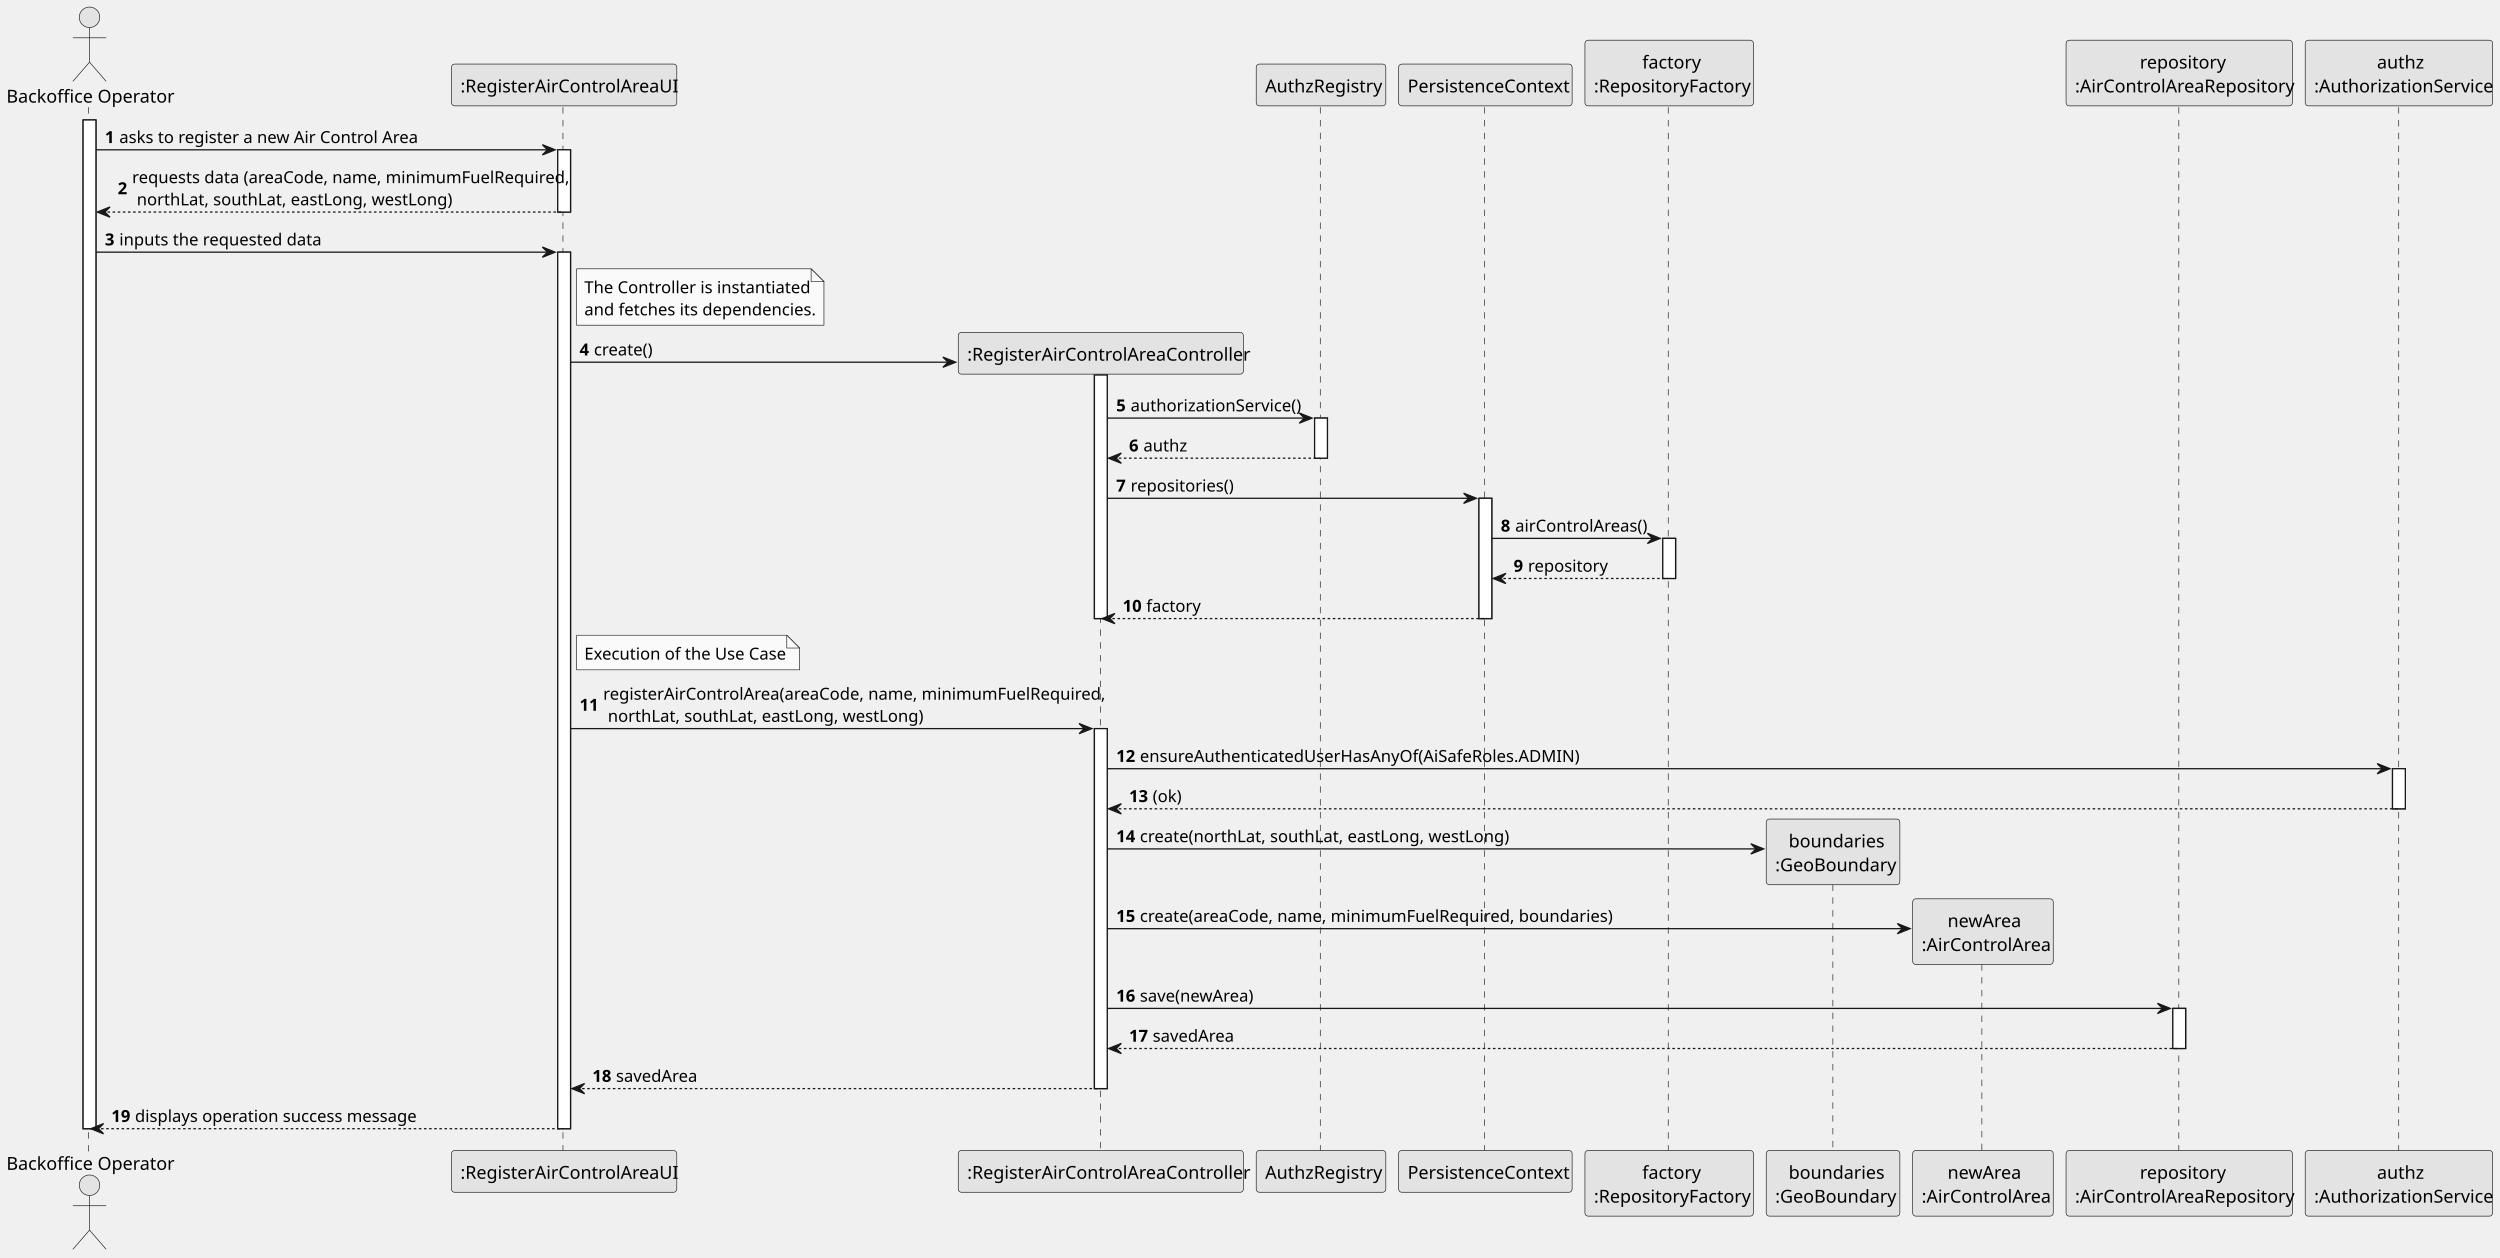
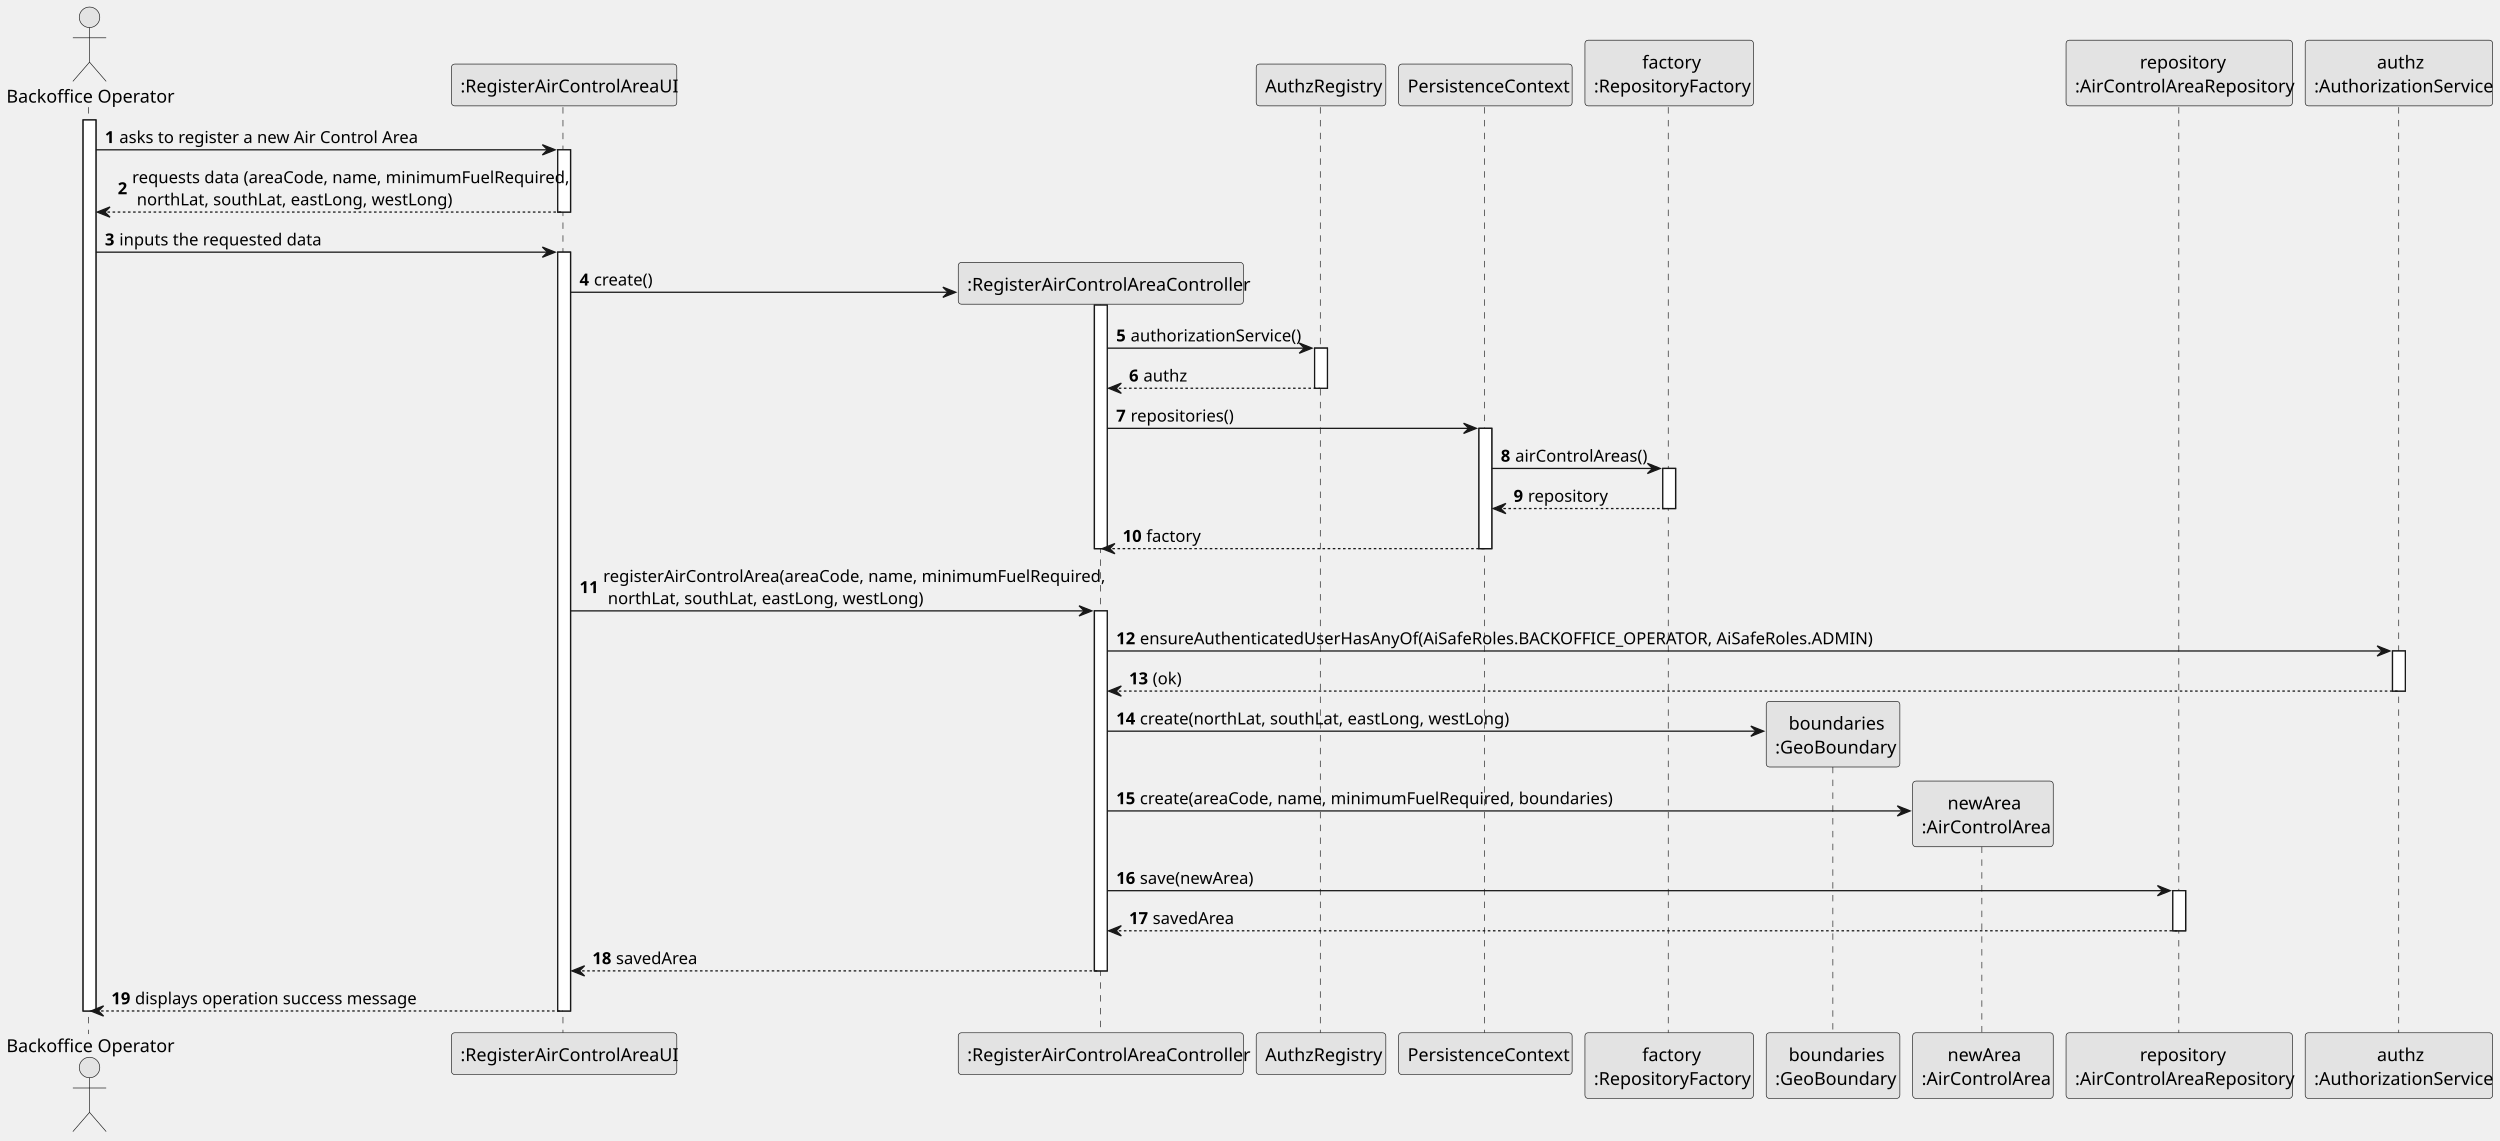
- <svg xmlns="http://www.w3.org/2000/svg" contentStyleType="text/css" data-diagram-type="SEQUENCE" height="981px" preserveAspectRatio="none" style="width:1951px;height:981px;background:#FFFFFF;" version="1.1" viewBox="0 0 1951 981" width="1951px" zoomAndPan="magnify">
+ <svg xmlns="http://www.w3.org/2000/svg" contentStyleType="text/css" data-diagram-type="SEQUENCE" height="890px" preserveAspectRatio="none" style="width:1951px;height:890px;background:#FFFFFF;" version="1.1" viewBox="0 0 1951 890" width="1951px" zoomAndPan="magnify">
  <defs />
  <g>
    <g>
-       <rect fill="#FFFFFF" height="787.217" style="stroke:#181818;stroke-width:1;" width="10" x="64.862" y="93.621" />
+       <rect fill="#FFFFFF" height="695.344" style="stroke:#181818;stroke-width:1;" width="10" x="64.862" y="93.621" />
    </g>
    <g>
      <rect fill="#FFFFFF" height="48.582" style="stroke:#181818;stroke-width:1;" width="10" x="435.25" y="116.912" />
    </g>
    <g>
-       <rect fill="#FFFFFF" height="684.053" style="stroke:#181818;stroke-width:1;" width="10" x="435.25" y="196.785" />
-     </g>
-     <g>
-       <rect fill="#FFFFFF" height="190.076" style="stroke:#181818;stroke-width:1;" width="10" x="854.086" y="292.658" />
-     </g>
-     <g>
-       <rect fill="#FFFFFF" height="280.94" style="stroke:#181818;stroke-width:1;" width="10" x="854.086" y="568.607" />
-     </g>
-     <g>
-       <rect fill="#FFFFFF" height="31.291" style="stroke:#181818;stroke-width:1;" width="10" x="1025.92" y="326.279" />
-     </g>
-     <g>
-       <rect fill="#FFFFFF" height="93.873" style="stroke:#181818;stroke-width:1;" width="10" x="1154.189" y="388.861" />
-     </g>
-     <g>
-       <rect fill="#FFFFFF" height="31.291" style="stroke:#181818;stroke-width:1;" width="10" x="1297.627" y="420.152" />
-     </g>
-     <g>
-       <rect fill="#FFFFFF" height="31.291" style="stroke:#181818;stroke-width:1;" width="10" x="1695.663" y="786.965" />
-     </g>
-     <g>
-       <rect fill="#FFFFFF" height="31.291" style="stroke:#181818;stroke-width:1;" width="10" x="1867.118" y="599.898" />
+       <rect fill="#FFFFFF" height="592.18" style="stroke:#181818;stroke-width:1;" width="10" x="435.25" y="196.785" />
+     </g>
+     <g>
+       <rect fill="#FFFFFF" height="190.076" style="stroke:#181818;stroke-width:1;" width="10" x="854.086" y="238.076" />
+     </g>
+     <g>
+       <rect fill="#FFFFFF" height="280.94" style="stroke:#181818;stroke-width:1;" width="10" x="854.086" y="476.734" />
+     </g>
+     <g>
+       <rect fill="#FFFFFF" height="31.291" style="stroke:#181818;stroke-width:1;" width="10" x="1025.92" y="271.697" />
+     </g>
+     <g>
+       <rect fill="#FFFFFF" height="93.873" style="stroke:#181818;stroke-width:1;" width="10" x="1154.189" y="334.279" />
+     </g>
+     <g>
+       <rect fill="#FFFFFF" height="31.291" style="stroke:#181818;stroke-width:1;" width="10" x="1297.627" y="365.57" />
+     </g>
+     <g>
+       <rect fill="#FFFFFF" height="31.291" style="stroke:#181818;stroke-width:1;" width="10" x="1695.663" y="695.092" />
+     </g>
+     <g>
+       <rect fill="#FFFFFF" height="31.291" style="stroke:#181818;stroke-width:1;" width="10" x="1867.118" y="508.025" />
    </g>
    <g class="participant-lifeline" data-entity-uid="part1" data-qualified-name="ADM" id="part1-lifeline">
      <g>
-         <rect fill="#000000" fill-opacity="0" height="815.217" width="8" x="65.862" y="83.621" />
-         <line style="stroke:#181818;stroke-width:0.5;stroke-dasharray:5,5;" x1="69" x2="69" y1="83.621" y2="898.838" />
+         <rect fill="#000000" fill-opacity="0" height="723.344" width="8" x="65.862" y="83.621" />
+         <line style="stroke:#181818;stroke-width:0.5;stroke-dasharray:5,5;" x1="69" x2="69" y1="83.621" y2="806.965" />
      </g>
    </g>
    <g class="participant-lifeline" data-entity-uid="part2" data-qualified-name="UI" id="part2-lifeline">
      <g>
-         <rect fill="#000000" fill-opacity="0" height="815.217" width="8" x="436.25" y="83.621" />
-         <line style="stroke:#181818;stroke-width:0.5;stroke-dasharray:5,5;" x1="439.334" x2="439.334" y1="83.621" y2="898.838" />
+         <rect fill="#000000" fill-opacity="0" height="723.344" width="8" x="436.25" y="83.621" />
+         <line style="stroke:#181818;stroke-width:0.5;stroke-dasharray:5,5;" x1="439.334" x2="439.334" y1="83.621" y2="806.965" />
      </g>
    </g>
    <g class="participant-lifeline" data-entity-uid="part3" data-qualified-name="CTRL" id="part3-lifeline">
      <g>
-         <rect fill="#000000" fill-opacity="0" height="607.66" width="8" x="855.086" y="291.178" />
-         <line style="stroke:#181818;stroke-width:0.5;stroke-dasharray:5,5;" x1="858.825" x2="858.825" y1="291.178" y2="898.838" />
+         <rect fill="#000000" fill-opacity="0" height="570.369" width="8" x="855.086" y="236.596" />
+         <line style="stroke:#181818;stroke-width:0.5;stroke-dasharray:5,5;" x1="858.825" x2="858.825" y1="236.596" y2="806.965" />
      </g>
    </g>
    <g class="participant-lifeline" data-entity-uid="part4" data-qualified-name="AUTHZR" id="part4-lifeline">
      <g>
-         <rect fill="#000000" fill-opacity="0" height="815.217" width="8" x="1026.92" y="83.621" />
-         <line style="stroke:#181818;stroke-width:0.5;stroke-dasharray:5,5;" x1="1030.348" x2="1030.348" y1="83.621" y2="898.838" />
+         <rect fill="#000000" fill-opacity="0" height="723.344" width="8" x="1026.92" y="83.621" />
+         <line style="stroke:#181818;stroke-width:0.5;stroke-dasharray:5,5;" x1="1030.348" x2="1030.348" y1="83.621" y2="806.965" />
      </g>
    </g>
    <g class="participant-lifeline" data-entity-uid="part5" data-qualified-name="PC" id="part5-lifeline">
      <g>
-         <rect fill="#000000" fill-opacity="0" height="815.217" width="8" x="1155.189" y="83.621" />
-         <line style="stroke:#181818;stroke-width:0.5;stroke-dasharray:5,5;" x1="1158.493" x2="1158.493" y1="83.621" y2="898.838" />
+         <rect fill="#000000" fill-opacity="0" height="723.344" width="8" x="1155.189" y="83.621" />
+         <line style="stroke:#181818;stroke-width:0.5;stroke-dasharray:5,5;" x1="1158.493" x2="1158.493" y1="83.621" y2="806.965" />
      </g>
    </g>
    <g class="participant-lifeline" data-entity-uid="part6" data-qualified-name="FACT" id="part6-lifeline">
      <g>
-         <rect fill="#000000" fill-opacity="0" height="815.217" width="8" x="1298.627" y="83.621" />
-         <line style="stroke:#181818;stroke-width:0.5;stroke-dasharray:5,5;" x1="1301.885" x2="1301.885" y1="83.621" y2="898.838" />
+         <rect fill="#000000" fill-opacity="0" height="723.344" width="8" x="1298.627" y="83.621" />
+         <line style="stroke:#181818;stroke-width:0.5;stroke-dasharray:5,5;" x1="1301.885" x2="1301.885" y1="83.621" y2="806.965" />
      </g>
    </g>
    <g class="participant-lifeline" data-entity-uid="part7" data-qualified-name="GEO" id="part7-lifeline">
      <g>
-         <rect fill="#000000" fill-opacity="0" height="218.527" width="8" x="1426.509" y="680.311" />
-         <line style="stroke:#181818;stroke-width:0.5;stroke-dasharray:5,5;" x1="1430.368" x2="1430.368" y1="680.311" y2="898.838" />
+         <rect fill="#000000" fill-opacity="0" height="218.527" width="8" x="1426.509" y="588.438" />
+         <line style="stroke:#181818;stroke-width:0.5;stroke-dasharray:5,5;" x1="1430.368" x2="1430.368" y1="588.438" y2="806.965" />
      </g>
    </g>
    <g class="participant-lifeline" data-entity-uid="part8" data-qualified-name="ACA" id="part8-lifeline">
      <g>
-         <rect fill="#000000" fill-opacity="0" height="156.285" width="8" x="1543.502" y="742.553" />
-         <line style="stroke:#181818;stroke-width:0.5;stroke-dasharray:5,5;" x1="1546.65" x2="1546.65" y1="742.553" y2="898.838" />
+         <rect fill="#000000" fill-opacity="0" height="156.285" width="8" x="1543.502" y="650.68" />
+         <line style="stroke:#181818;stroke-width:0.5;stroke-dasharray:5,5;" x1="1546.65" x2="1546.65" y1="650.68" y2="806.965" />
      </g>
    </g>
    <g class="participant-lifeline" data-entity-uid="part9" data-qualified-name="REPO" id="part9-lifeline">
      <g>
-         <rect fill="#000000" fill-opacity="0" height="815.217" width="8" x="1696.663" y="83.621" />
-         <line style="stroke:#181818;stroke-width:0.5;stroke-dasharray:5,5;" x1="1700.353" x2="1700.353" y1="83.621" y2="898.838" />
+         <rect fill="#000000" fill-opacity="0" height="723.344" width="8" x="1696.663" y="83.621" />
+         <line style="stroke:#181818;stroke-width:0.5;stroke-dasharray:5,5;" x1="1700.353" x2="1700.353" y1="83.621" y2="806.965" />
      </g>
    </g>
    <g class="participant-lifeline" data-entity-uid="part10" data-qualified-name="AUTHZ" id="part10-lifeline">
      <g>
-         <rect fill="#000000" fill-opacity="0" height="815.217" width="8" x="1868.118" y="83.621" />
-         <line style="stroke:#181818;stroke-width:0.5;stroke-dasharray:5,5;" x1="1871.973" x2="1871.973" y1="83.621" y2="898.838" />
+         <rect fill="#000000" fill-opacity="0" height="723.344" width="8" x="1868.118" y="83.621" />
+         <line style="stroke:#181818;stroke-width:0.5;stroke-dasharray:5,5;" x1="1871.973" x2="1871.973" y1="83.621" y2="806.965" />
      </g>
    </g>
    <g class="participant participant-head" data-entity-uid="part1" data-qualified-name="ADM" id="part1-head">
      <text fill="#000000" font-family="sans-serif" font-size="14" lengthAdjust="spacing" textLength="123.724" x="5" y="80.107">Backoffice Operator</text>
      <ellipse cx="69.862" cy="13.5" fill="#E3E3E3" rx="8" ry="8" style="stroke:#181818;stroke-width:0.5;" />
      <path d="M69.862,21.5 L69.862,48.5 M56.862,29.5 L82.862,29.5 M69.862,48.5 L56.862,63.5 M69.862,48.5 L82.862,63.5" fill="none" style="stroke:#181818;stroke-width:0.5;" />
    </g>
    <g class="participant participant-tail" data-entity-uid="part1" data-qualified-name="ADM" id="part1-tail">
-       <text fill="#000000" font-family="sans-serif" font-size="14" lengthAdjust="spacing" textLength="123.724" x="5" y="912.945">Backoffice Operator</text>
-       <ellipse cx="69.862" cy="924.959" fill="#E3E3E3" rx="8" ry="8" style="stroke:#181818;stroke-width:0.5;" />
-       <path d="M69.862,932.959 L69.862,959.959 M56.862,940.959 L82.862,940.959 M69.862,959.959 L56.862,974.959 M69.862,959.959 L82.862,974.959" fill="none" style="stroke:#181818;stroke-width:0.5;" />
+       <text fill="#000000" font-family="sans-serif" font-size="14" lengthAdjust="spacing" textLength="123.724" x="5" y="821.072">Backoffice Operator</text>
+       <ellipse cx="69.862" cy="833.086" fill="#E3E3E3" rx="8" ry="8" style="stroke:#181818;stroke-width:0.5;" />
+       <path d="M69.862,841.086 L69.862,868.086 M56.862,849.086 L82.862,849.086 M69.862,868.086 L56.862,883.086 M69.862,868.086 L82.862,883.086" fill="none" style="stroke:#181818;stroke-width:0.5;" />
    </g>
    <g class="participant participant-head" data-entity-uid="part2" data-qualified-name="UI" id="part2-head">
      <rect fill="#E3E3E3" height="32.621" rx="2.5" ry="2.5" style="stroke:#181818;stroke-width:0.5;" width="175.834" x="352.334" y="50" />
      <text fill="#000000" font-family="sans-serif" font-size="14" lengthAdjust="spacing" textLength="161.834" x="359.334" y="72.107">:RegisterAirControlAreaUI</text>
    </g>
    <g class="participant participant-tail" data-entity-uid="part2" data-qualified-name="UI" id="part2-tail">
-       <rect fill="#E3E3E3" height="32.621" rx="2.5" ry="2.5" style="stroke:#181818;stroke-width:0.5;" width="175.834" x="352.334" y="897.838" />
-       <text fill="#000000" font-family="sans-serif" font-size="14" lengthAdjust="spacing" textLength="161.834" x="359.334" y="919.945">:RegisterAirControlAreaUI</text>
+       <rect fill="#E3E3E3" height="32.621" rx="2.5" ry="2.5" style="stroke:#181818;stroke-width:0.5;" width="175.834" x="352.334" y="805.965" />
+       <text fill="#000000" font-family="sans-serif" font-size="14" lengthAdjust="spacing" textLength="161.834" x="359.334" y="828.072">:RegisterAirControlAreaUI</text>
    </g>
    <g class="participant participant-tail" data-entity-uid="part3" data-qualified-name="CTRL" id="part3-tail">
-       <rect fill="#E3E3E3" height="32.621" rx="2.5" ry="2.5" style="stroke:#181818;stroke-width:0.5;" width="222.523" x="747.825" y="897.838" />
-       <text fill="#000000" font-family="sans-serif" font-size="14" lengthAdjust="spacing" textLength="208.523" x="754.825" y="919.945">:RegisterAirControlAreaController</text>
+       <rect fill="#E3E3E3" height="32.621" rx="2.5" ry="2.5" style="stroke:#181818;stroke-width:0.5;" width="222.523" x="747.825" y="805.965" />
+       <text fill="#000000" font-family="sans-serif" font-size="14" lengthAdjust="spacing" textLength="208.523" x="754.825" y="828.072">:RegisterAirControlAreaController</text>
    </g>
    <g class="participant participant-head" data-entity-uid="part4" data-qualified-name="AUTHZR" id="part4-head">
      <rect fill="#E3E3E3" height="32.621" rx="2.5" ry="2.5" style="stroke:#181818;stroke-width:0.5;" width="101.144" x="980.348" y="50" />
      <text fill="#000000" font-family="sans-serif" font-size="14" lengthAdjust="spacing" textLength="87.144" x="987.348" y="72.107">AuthzRegistry</text>
    </g>
    <g class="participant participant-tail" data-entity-uid="part4" data-qualified-name="AUTHZR" id="part4-tail">
-       <rect fill="#E3E3E3" height="32.621" rx="2.5" ry="2.5" style="stroke:#181818;stroke-width:0.5;" width="101.144" x="980.348" y="897.838" />
-       <text fill="#000000" font-family="sans-serif" font-size="14" lengthAdjust="spacing" textLength="87.144" x="987.348" y="919.945">AuthzRegistry</text>
+       <rect fill="#E3E3E3" height="32.621" rx="2.5" ry="2.5" style="stroke:#181818;stroke-width:0.5;" width="101.144" x="980.348" y="805.965" />
+       <text fill="#000000" font-family="sans-serif" font-size="14" lengthAdjust="spacing" textLength="87.144" x="987.348" y="828.072">AuthzRegistry</text>
    </g>
    <g class="participant participant-head" data-entity-uid="part5" data-qualified-name="PC" id="part5-head">
      <rect fill="#E3E3E3" height="32.621" rx="2.5" ry="2.5" style="stroke:#181818;stroke-width:0.5;" width="135.393" x="1091.493" y="50" />
      <text fill="#000000" font-family="sans-serif" font-size="14" lengthAdjust="spacing" textLength="121.393" x="1098.493" y="72.107">PersistenceContext</text>
    </g>
    <g class="participant participant-tail" data-entity-uid="part5" data-qualified-name="PC" id="part5-tail">
-       <rect fill="#E3E3E3" height="32.621" rx="2.5" ry="2.5" style="stroke:#181818;stroke-width:0.5;" width="135.393" x="1091.493" y="897.838" />
-       <text fill="#000000" font-family="sans-serif" font-size="14" lengthAdjust="spacing" textLength="121.393" x="1098.493" y="919.945">PersistenceContext</text>
+       <rect fill="#E3E3E3" height="32.621" rx="2.5" ry="2.5" style="stroke:#181818;stroke-width:0.5;" width="135.393" x="1091.493" y="805.965" />
+       <text fill="#000000" font-family="sans-serif" font-size="14" lengthAdjust="spacing" textLength="121.393" x="1098.493" y="828.072">PersistenceContext</text>
    </g>
    <g class="participant participant-head" data-entity-uid="part6" data-qualified-name="FACT" id="part6-head">
      <rect fill="#E3E3E3" height="51.242" rx="2.5" ry="2.5" style="stroke:#181818;stroke-width:0.5;" width="131.482" x="1236.885" y="31.379" />
      <text fill="#000000" font-family="sans-serif" font-size="14" lengthAdjust="spacing" textLength="42.014" x="1281.62" y="53.486">factory</text>
      <text fill="#000000" font-family="sans-serif" font-size="14" lengthAdjust="spacing" textLength="117.482" x="1243.885" y="72.107">:RepositoryFactory</text>
    </g>
    <g class="participant participant-tail" data-entity-uid="part6" data-qualified-name="FACT" id="part6-tail">
-       <rect fill="#E3E3E3" height="51.242" rx="2.5" ry="2.5" style="stroke:#181818;stroke-width:0.5;" width="131.482" x="1236.885" y="897.838" />
-       <text fill="#000000" font-family="sans-serif" font-size="14" lengthAdjust="spacing" textLength="42.014" x="1281.62" y="919.945">factory</text>
-       <text fill="#000000" font-family="sans-serif" font-size="14" lengthAdjust="spacing" textLength="117.482" x="1243.885" y="938.566">:RepositoryFactory</text>
+       <rect fill="#E3E3E3" height="51.242" rx="2.5" ry="2.5" style="stroke:#181818;stroke-width:0.5;" width="131.482" x="1236.885" y="805.965" />
+       <text fill="#000000" font-family="sans-serif" font-size="14" lengthAdjust="spacing" textLength="42.014" x="1281.62" y="828.072">factory</text>
+       <text fill="#000000" font-family="sans-serif" font-size="14" lengthAdjust="spacing" textLength="117.482" x="1243.885" y="846.693">:RepositoryFactory</text>
    </g>
    <g class="participant participant-tail" data-entity-uid="part7" data-qualified-name="GEO" id="part7-tail">
-       <rect fill="#E3E3E3" height="51.242" rx="2.5" ry="2.5" style="stroke:#181818;stroke-width:0.5;" width="104.282" x="1378.368" y="897.838" />
-       <text fill="#000000" font-family="sans-serif" font-size="14" lengthAdjust="spacing" textLength="69.275" x="1395.871" y="919.945">boundaries</text>
-       <text fill="#000000" font-family="sans-serif" font-size="14" lengthAdjust="spacing" textLength="90.282" x="1385.368" y="938.566">:GeoBoundary</text>
+       <rect fill="#E3E3E3" height="51.242" rx="2.5" ry="2.5" style="stroke:#181818;stroke-width:0.5;" width="104.282" x="1378.368" y="805.965" />
+       <text fill="#000000" font-family="sans-serif" font-size="14" lengthAdjust="spacing" textLength="69.275" x="1395.871" y="828.072">boundaries</text>
+       <text fill="#000000" font-family="sans-serif" font-size="14" lengthAdjust="spacing" textLength="90.282" x="1385.368" y="846.693">:GeoBoundary</text>
    </g>
    <g class="participant participant-tail" data-entity-uid="part8" data-qualified-name="ACA" id="part8-tail">
-       <rect fill="#E3E3E3" height="51.242" rx="2.5" ry="2.5" style="stroke:#181818;stroke-width:0.5;" width="109.703" x="1492.65" y="897.838" />
-       <text fill="#000000" font-family="sans-serif" font-size="14" lengthAdjust="spacing" textLength="55.255" x="1519.874" y="919.945">newArea</text>
-       <text fill="#000000" font-family="sans-serif" font-size="14" lengthAdjust="spacing" textLength="95.703" x="1499.65" y="938.566">:AirControlArea</text>
+       <rect fill="#E3E3E3" height="51.242" rx="2.5" ry="2.5" style="stroke:#181818;stroke-width:0.5;" width="109.703" x="1492.65" y="805.965" />
+       <text fill="#000000" font-family="sans-serif" font-size="14" lengthAdjust="spacing" textLength="55.255" x="1519.874" y="828.072">newArea</text>
+       <text fill="#000000" font-family="sans-serif" font-size="14" lengthAdjust="spacing" textLength="95.703" x="1499.65" y="846.693">:AirControlArea</text>
    </g>
    <g class="participant participant-head" data-entity-uid="part9" data-qualified-name="REPO" id="part9-head">
      <rect fill="#E3E3E3" height="51.242" rx="2.5" ry="2.5" style="stroke:#181818;stroke-width:0.5;" width="176.62" x="1612.353" y="31.379" />
      <text fill="#000000" font-family="sans-serif" font-size="14" lengthAdjust="spacing" textLength="61.469" x="1669.929" y="53.486">repository</text>
      <text fill="#000000" font-family="sans-serif" font-size="14" lengthAdjust="spacing" textLength="162.62" x="1619.353" y="72.107">:AirControlAreaRepository</text>
    </g>
    <g class="participant participant-tail" data-entity-uid="part9" data-qualified-name="REPO" id="part9-tail">
-       <rect fill="#E3E3E3" height="51.242" rx="2.5" ry="2.5" style="stroke:#181818;stroke-width:0.5;" width="176.62" x="1612.353" y="897.838" />
-       <text fill="#000000" font-family="sans-serif" font-size="14" lengthAdjust="spacing" textLength="61.469" x="1669.929" y="919.945">repository</text>
-       <text fill="#000000" font-family="sans-serif" font-size="14" lengthAdjust="spacing" textLength="162.62" x="1619.353" y="938.566">:AirControlAreaRepository</text>
+       <rect fill="#E3E3E3" height="51.242" rx="2.5" ry="2.5" style="stroke:#181818;stroke-width:0.5;" width="176.62" x="1612.353" y="805.965" />
+       <text fill="#000000" font-family="sans-serif" font-size="14" lengthAdjust="spacing" textLength="61.469" x="1669.929" y="828.072">repository</text>
+       <text fill="#000000" font-family="sans-serif" font-size="14" lengthAdjust="spacing" textLength="162.62" x="1619.353" y="846.693">:AirControlAreaRepository</text>
    </g>
    <g class="participant participant-head" data-entity-uid="part10" data-qualified-name="AUTHZ" id="part10-head">
      <rect fill="#E3E3E3" height="51.242" rx="2.5" ry="2.5" style="stroke:#181818;stroke-width:0.5;" width="146.289" x="1798.973" y="31.379" />
      <text fill="#000000" font-family="sans-serif" font-size="14" lengthAdjust="spacing" textLength="34.248" x="1854.994" y="53.486">authz</text>
      <text fill="#000000" font-family="sans-serif" font-size="14" lengthAdjust="spacing" textLength="132.289" x="1805.973" y="72.107">:AuthorizationService</text>
    </g>
    <g class="participant participant-tail" data-entity-uid="part10" data-qualified-name="AUTHZ" id="part10-tail">
-       <rect fill="#E3E3E3" height="51.242" rx="2.5" ry="2.5" style="stroke:#181818;stroke-width:0.5;" width="146.289" x="1798.973" y="897.838" />
-       <text fill="#000000" font-family="sans-serif" font-size="14" lengthAdjust="spacing" textLength="34.248" x="1854.994" y="919.945">authz</text>
-       <text fill="#000000" font-family="sans-serif" font-size="14" lengthAdjust="spacing" textLength="132.289" x="1805.973" y="938.566">:AuthorizationService</text>
-     </g>
-     <g>
-       <rect fill="#FFFFFF" height="787.217" style="stroke:#181818;stroke-width:1;" width="10" x="64.862" y="93.621" />
+       <rect fill="#E3E3E3" height="51.242" rx="2.5" ry="2.5" style="stroke:#181818;stroke-width:0.5;" width="146.289" x="1798.973" y="805.965" />
+       <text fill="#000000" font-family="sans-serif" font-size="14" lengthAdjust="spacing" textLength="34.248" x="1854.994" y="828.072">authz</text>
+       <text fill="#000000" font-family="sans-serif" font-size="14" lengthAdjust="spacing" textLength="132.289" x="1805.973" y="846.693">:AuthorizationService</text>
+     </g>
+     <g>
+       <rect fill="#FFFFFF" height="695.344" style="stroke:#181818;stroke-width:1;" width="10" x="64.862" y="93.621" />
    </g>
    <g>
      <rect fill="#FFFFFF" height="48.582" style="stroke:#181818;stroke-width:1;" width="10" x="435.25" y="116.912" />
    </g>
    <g>
-       <rect fill="#FFFFFF" height="684.053" style="stroke:#181818;stroke-width:1;" width="10" x="435.25" y="196.785" />
-     </g>
-     <g>
-       <rect fill="#FFFFFF" height="190.076" style="stroke:#181818;stroke-width:1;" width="10" x="854.086" y="292.658" />
-     </g>
-     <g>
-       <rect fill="#FFFFFF" height="280.94" style="stroke:#181818;stroke-width:1;" width="10" x="854.086" y="568.607" />
-     </g>
-     <g>
-       <rect fill="#FFFFFF" height="31.291" style="stroke:#181818;stroke-width:1;" width="10" x="1025.92" y="326.279" />
-     </g>
-     <g>
-       <rect fill="#FFFFFF" height="93.873" style="stroke:#181818;stroke-width:1;" width="10" x="1154.189" y="388.861" />
-     </g>
-     <g>
-       <rect fill="#FFFFFF" height="31.291" style="stroke:#181818;stroke-width:1;" width="10" x="1297.627" y="420.152" />
-     </g>
-     <g>
-       <rect fill="#FFFFFF" height="31.291" style="stroke:#181818;stroke-width:1;" width="10" x="1695.663" y="786.965" />
-     </g>
-     <g>
-       <rect fill="#FFFFFF" height="31.291" style="stroke:#181818;stroke-width:1;" width="10" x="1867.118" y="599.898" />
+       <rect fill="#FFFFFF" height="592.18" style="stroke:#181818;stroke-width:1;" width="10" x="435.25" y="196.785" />
+     </g>
+     <g>
+       <rect fill="#FFFFFF" height="190.076" style="stroke:#181818;stroke-width:1;" width="10" x="854.086" y="238.076" />
+     </g>
+     <g>
+       <rect fill="#FFFFFF" height="280.94" style="stroke:#181818;stroke-width:1;" width="10" x="854.086" y="476.734" />
+     </g>
+     <g>
+       <rect fill="#FFFFFF" height="31.291" style="stroke:#181818;stroke-width:1;" width="10" x="1025.92" y="271.697" />
+     </g>
+     <g>
+       <rect fill="#FFFFFF" height="93.873" style="stroke:#181818;stroke-width:1;" width="10" x="1154.189" y="334.279" />
+     </g>
+     <g>
+       <rect fill="#FFFFFF" height="31.291" style="stroke:#181818;stroke-width:1;" width="10" x="1297.627" y="365.57" />
+     </g>
+     <g>
+       <rect fill="#FFFFFF" height="31.291" style="stroke:#181818;stroke-width:1;" width="10" x="1695.663" y="695.092" />
+     </g>
+     <g>
+       <rect fill="#FFFFFF" height="31.291" style="stroke:#181818;stroke-width:1;" width="10" x="1867.118" y="508.025" />
    </g>
    <g class="message" data-entity-1="part1" data-entity-2="part2" id="msg1">
      <polygon fill="#181818" points="423.25,112.912,433.25,116.912,423.25,120.912,427.25,116.912" style="stroke:#181818;stroke-width:1;" />
      <line style="stroke:#181818;stroke-width:1;" x1="74.862" x2="429.25" y1="116.912" y2="116.912" />
      <text fill="#000000" font-family="sans-serif" font-size="13" font-weight="bold" lengthAdjust="spacing" textLength="7.23" x="81.862" y="111.649">1</text>
      <text fill="#000000" font-family="sans-serif" font-size="13" lengthAdjust="spacing" textLength="222.536" x="93.092" y="111.649">asks to register a new Air Control Area</text>
    </g>
    <g class="message" data-entity-1="part2" data-entity-2="part1" id="msg2">
      <polygon fill="#181818" points="85.862,161.494,75.862,165.494,85.862,169.494,81.862,165.494" style="stroke:#181818;stroke-width:1;" />
      <line style="stroke:#181818;stroke-width:1;stroke-dasharray:2,2;" x1="79.862" x2="439.25" y1="165.494" y2="165.494" />
      <text fill="#000000" font-family="sans-serif" font-size="13" font-weight="bold" lengthAdjust="spacing" textLength="7.23" x="91.862" y="151.586">2</text>
      <text fill="#000000" font-family="sans-serif" font-size="13" lengthAdjust="spacing" textLength="325.159" x="103.092" y="142.94">requests data (areaCode, name, minimumFuelRequired,</text>
      <text fill="#000000" font-family="sans-serif" font-size="13" lengthAdjust="spacing" textLength="232.718" x="106.704" y="160.231">northLat, southLat, eastLong, westLong)</text>
    </g>
    <g class="message" data-entity-1="part1" data-entity-2="part2" id="msg3">
      <polygon fill="#181818" points="423.25,192.785,433.25,196.785,423.25,200.785,427.25,196.785" style="stroke:#181818;stroke-width:1;" />
      <line style="stroke:#181818;stroke-width:1;" x1="74.862" x2="429.25" y1="196.785" y2="196.785" />
      <text fill="#000000" font-family="sans-serif" font-size="13" font-weight="bold" lengthAdjust="spacing" textLength="7.23" x="81.862" y="191.523">3</text>
      <text fill="#000000" font-family="sans-serif" font-size="13" lengthAdjust="spacing" textLength="146.72" x="93.092" y="191.523">inputs the requested data</text>
    </g>
-     <path d="M450,209.785 L450,253.785 L643,253.785 L643,219.785 L633,209.785 L450,209.785" fill="#FAFAFA" style="stroke:#181818;stroke-width:0.5;" />
-     <path d="M633,209.785 L633,219.785 L643,219.785 L633,209.785" fill="#FAFAFA" style="stroke:#181818;stroke-width:0.5;" />
-     <text fill="#000000" font-family="sans-serif" font-size="13" lengthAdjust="spacing" textLength="165.471" x="456" y="228.814">The Controller is instantiated</text>
-     <text fill="#000000" font-family="sans-serif" font-size="13" lengthAdjust="spacing" textLength="172.009" x="456" y="246.105">and fetches its dependencies.</text>
    <g class="message" data-entity-1="part2" data-entity-2="part3" id="msg4">
-       <polygon fill="#181818" points="735.825,278.658,745.825,282.658,735.825,286.658,739.825,282.658" style="stroke:#181818;stroke-width:1;" />
-       <line style="stroke:#181818;stroke-width:1;" x1="445.25" x2="741.825" y1="282.658" y2="282.658" />
-       <text fill="#000000" font-family="sans-serif" font-size="13" font-weight="bold" lengthAdjust="spacing" textLength="7.23" x="452.25" y="277.396">4</text>
-       <text fill="#000000" font-family="sans-serif" font-size="13" lengthAdjust="spacing" textLength="44.789" x="463.481" y="277.396">create()</text>
-     </g>
-     <rect fill="#E3E3E3" height="32.621" rx="2.5" ry="2.5" style="stroke:#181818;stroke-width:0.5;" width="222.523" x="747.825" y="259.367" />
-     <text fill="#000000" font-family="sans-serif" font-size="14" lengthAdjust="spacing" textLength="208.523" x="754.825" y="281.475">:RegisterAirControlAreaController</text>
+       <polygon fill="#181818" points="735.825,224.076,745.825,228.076,735.825,232.076,739.825,228.076" style="stroke:#181818;stroke-width:1;" />
+       <line style="stroke:#181818;stroke-width:1;" x1="445.25" x2="741.825" y1="228.076" y2="228.076" />
+       <text fill="#000000" font-family="sans-serif" font-size="13" font-weight="bold" lengthAdjust="spacing" textLength="7.23" x="452.25" y="222.814">4</text>
+       <text fill="#000000" font-family="sans-serif" font-size="13" lengthAdjust="spacing" textLength="44.789" x="463.481" y="222.814">create()</text>
+     </g>
+     <rect fill="#E3E3E3" height="32.621" rx="2.5" ry="2.5" style="stroke:#181818;stroke-width:0.5;" width="222.523" x="747.825" y="204.785" />
+     <text fill="#000000" font-family="sans-serif" font-size="14" lengthAdjust="spacing" textLength="208.523" x="754.825" y="226.893">:RegisterAirControlAreaController</text>
    <g class="message" data-entity-1="part3" data-entity-2="part4" id="msg6">
-       <polygon fill="#181818" points="1013.92,322.279,1023.92,326.279,1013.92,330.279,1017.92,326.279" style="stroke:#181818;stroke-width:1;" />
-       <line style="stroke:#181818;stroke-width:1;" x1="864.086" x2="1019.92" y1="326.279" y2="326.279" />
-       <text fill="#000000" font-family="sans-serif" font-size="13" font-weight="bold" lengthAdjust="spacing" textLength="7.23" x="871.086" y="321.017">5</text>
-       <text fill="#000000" font-family="sans-serif" font-size="13" lengthAdjust="spacing" textLength="126.445" x="882.316" y="321.017">authorizationService()</text>
+       <polygon fill="#181818" points="1013.92,267.697,1023.92,271.697,1013.92,275.697,1017.92,271.697" style="stroke:#181818;stroke-width:1;" />
+       <line style="stroke:#181818;stroke-width:1;" x1="864.086" x2="1019.92" y1="271.697" y2="271.697" />
+       <text fill="#000000" font-family="sans-serif" font-size="13" font-weight="bold" lengthAdjust="spacing" textLength="7.23" x="871.086" y="266.435">5</text>
+       <text fill="#000000" font-family="sans-serif" font-size="13" lengthAdjust="spacing" textLength="126.445" x="882.316" y="266.435">authorizationService()</text>
    </g>
    <g class="message" data-entity-1="part4" data-entity-2="part3" id="msg7">
-       <polygon fill="#181818" points="875.086,353.57,865.086,357.57,875.086,361.57,871.086,357.57" style="stroke:#181818;stroke-width:1;" />
-       <line style="stroke:#181818;stroke-width:1;stroke-dasharray:2,2;" x1="869.086" x2="1029.92" y1="357.57" y2="357.57" />
-       <text fill="#000000" font-family="sans-serif" font-size="13" font-weight="bold" lengthAdjust="spacing" textLength="7.23" x="881.086" y="352.308">6</text>
-       <text fill="#000000" font-family="sans-serif" font-size="13" lengthAdjust="spacing" textLength="31.802" x="892.316" y="352.308">authz</text>
+       <polygon fill="#181818" points="875.086,298.988,865.086,302.988,875.086,306.988,871.086,302.988" style="stroke:#181818;stroke-width:1;" />
+       <line style="stroke:#181818;stroke-width:1;stroke-dasharray:2,2;" x1="869.086" x2="1029.92" y1="302.988" y2="302.988" />
+       <text fill="#000000" font-family="sans-serif" font-size="13" font-weight="bold" lengthAdjust="spacing" textLength="7.23" x="881.086" y="297.726">6</text>
+       <text fill="#000000" font-family="sans-serif" font-size="13" lengthAdjust="spacing" textLength="31.802" x="892.316" y="297.726">authz</text>
    </g>
    <g class="message" data-entity-1="part3" data-entity-2="part5" id="msg8">
-       <polygon fill="#181818" points="1142.189,384.861,1152.189,388.861,1142.189,392.861,1146.189,388.861" style="stroke:#181818;stroke-width:1;" />
-       <line style="stroke:#181818;stroke-width:1;" x1="864.086" x2="1148.189" y1="388.861" y2="388.861" />
-       <text fill="#000000" font-family="sans-serif" font-size="13" font-weight="bold" lengthAdjust="spacing" textLength="7.23" x="871.086" y="383.599">7</text>
-       <text fill="#000000" font-family="sans-serif" font-size="13" lengthAdjust="spacing" textLength="75.855" x="882.316" y="383.599">repositories()</text>
+       <polygon fill="#181818" points="1142.189,330.279,1152.189,334.279,1142.189,338.279,1146.189,334.279" style="stroke:#181818;stroke-width:1;" />
+       <line style="stroke:#181818;stroke-width:1;" x1="864.086" x2="1148.189" y1="334.279" y2="334.279" />
+       <text fill="#000000" font-family="sans-serif" font-size="13" font-weight="bold" lengthAdjust="spacing" textLength="7.23" x="871.086" y="329.017">7</text>
+       <text fill="#000000" font-family="sans-serif" font-size="13" lengthAdjust="spacing" textLength="75.855" x="882.316" y="329.017">repositories()</text>
    </g>
    <g class="message" data-entity-1="part5" data-entity-2="part6" id="msg9">
-       <polygon fill="#181818" points="1285.627,416.152,1295.627,420.152,1285.627,424.152,1289.627,420.152" style="stroke:#181818;stroke-width:1;" />
-       <line style="stroke:#181818;stroke-width:1;" x1="1164.189" x2="1291.627" y1="420.152" y2="420.152" />
-       <text fill="#000000" font-family="sans-serif" font-size="13" font-weight="bold" lengthAdjust="spacing" textLength="7.23" x="1171.189" y="414.89">8</text>
-       <text fill="#000000" font-family="sans-serif" font-size="13" lengthAdjust="spacing" textLength="98.973" x="1182.419" y="414.89">airControlAreas()</text>
+       <polygon fill="#181818" points="1285.627,361.57,1295.627,365.57,1285.627,369.57,1289.627,365.57" style="stroke:#181818;stroke-width:1;" />
+       <line style="stroke:#181818;stroke-width:1;" x1="1164.189" x2="1291.627" y1="365.57" y2="365.57" />
+       <text fill="#000000" font-family="sans-serif" font-size="13" font-weight="bold" lengthAdjust="spacing" textLength="7.23" x="1171.189" y="360.308">8</text>
+       <text fill="#000000" font-family="sans-serif" font-size="13" lengthAdjust="spacing" textLength="98.973" x="1182.419" y="360.308">airControlAreas()</text>
    </g>
    <g class="message" data-entity-1="part6" data-entity-2="part5" id="msg10">
-       <polygon fill="#181818" points="1175.189,447.443,1165.189,451.443,1175.189,455.443,1171.189,451.443" style="stroke:#181818;stroke-width:1;" />
-       <line style="stroke:#181818;stroke-width:1;stroke-dasharray:2,2;" x1="1169.189" x2="1301.627" y1="451.443" y2="451.443" />
-       <text fill="#000000" font-family="sans-serif" font-size="13" font-weight="bold" lengthAdjust="spacing" textLength="7.23" x="1181.189" y="446.181">9</text>
-       <text fill="#000000" font-family="sans-serif" font-size="13" lengthAdjust="spacing" textLength="57.078" x="1192.419" y="446.181">repository</text>
+       <polygon fill="#181818" points="1175.189,392.861,1165.189,396.861,1175.189,400.861,1171.189,396.861" style="stroke:#181818;stroke-width:1;" />
+       <line style="stroke:#181818;stroke-width:1;stroke-dasharray:2,2;" x1="1169.189" x2="1301.627" y1="396.861" y2="396.861" />
+       <text fill="#000000" font-family="sans-serif" font-size="13" font-weight="bold" lengthAdjust="spacing" textLength="7.23" x="1181.189" y="391.599">9</text>
+       <text fill="#000000" font-family="sans-serif" font-size="13" lengthAdjust="spacing" textLength="57.078" x="1192.419" y="391.599">repository</text>
    </g>
    <g class="message" data-entity-1="part5" data-entity-2="part3" id="msg11">
-       <polygon fill="#181818" points="870.086,478.734,860.086,482.734,870.086,486.734,866.086,482.734" style="stroke:#181818;stroke-width:1;" />
-       <line style="stroke:#181818;stroke-width:1;stroke-dasharray:2,2;" x1="864.086" x2="1158.189" y1="482.734" y2="482.734" />
-       <text fill="#000000" font-family="sans-serif" font-size="13" font-weight="bold" lengthAdjust="spacing" textLength="14.46" x="876.086" y="477.472">10</text>
-       <text fill="#000000" font-family="sans-serif" font-size="13" lengthAdjust="spacing" textLength="39.013" x="894.546" y="477.472">factory</text>
-     </g>
-     <path d="M450,495.734 L450,522.734 L624,522.734 L624,505.734 L614,495.734 L450,495.734" fill="#FAFAFA" style="stroke:#181818;stroke-width:0.5;" />
-     <path d="M614,495.734 L614,505.734 L624,505.734 L614,495.734" fill="#FAFAFA" style="stroke:#181818;stroke-width:0.5;" />
-     <text fill="#000000" font-family="sans-serif" font-size="13" lengthAdjust="spacing" textLength="153.918" x="456" y="514.763">Execution of the Use Case</text>
+       <polygon fill="#181818" points="870.086,424.152,860.086,428.152,870.086,432.152,866.086,428.152" style="stroke:#181818;stroke-width:1;" />
+       <line style="stroke:#181818;stroke-width:1;stroke-dasharray:2,2;" x1="864.086" x2="1158.189" y1="428.152" y2="428.152" />
+       <text fill="#000000" font-family="sans-serif" font-size="13" font-weight="bold" lengthAdjust="spacing" textLength="14.46" x="876.086" y="422.89">10</text>
+       <text fill="#000000" font-family="sans-serif" font-size="13" lengthAdjust="spacing" textLength="39.013" x="894.546" y="422.89">factory</text>
+     </g>
    <g class="message" data-entity-1="part2" data-entity-2="part3" id="msg12">
-       <polygon fill="#181818" points="842.086,564.607,852.086,568.607,842.086,572.607,846.086,568.607" style="stroke:#181818;stroke-width:1;" />
-       <line style="stroke:#181818;stroke-width:1;" x1="445.25" x2="848.086" y1="568.607" y2="568.607" />
-       <text fill="#000000" font-family="sans-serif" font-size="13" font-weight="bold" lengthAdjust="spacing" textLength="14.46" x="452.25" y="554.699">11</text>
-       <text fill="#000000" font-family="sans-serif" font-size="13" lengthAdjust="spacing" textLength="371.376" x="470.71" y="546.054">registerAirControlArea(areaCode, name, minimumFuelRequired,</text>
-       <text fill="#000000" font-family="sans-serif" font-size="13" lengthAdjust="spacing" textLength="232.718" x="474.322" y="563.345">northLat, southLat, eastLong, westLong)</text>
+       <polygon fill="#181818" points="842.086,472.734,852.086,476.734,842.086,480.734,846.086,476.734" style="stroke:#181818;stroke-width:1;" />
+       <line style="stroke:#181818;stroke-width:1;" x1="445.25" x2="848.086" y1="476.734" y2="476.734" />
+       <text fill="#000000" font-family="sans-serif" font-size="13" font-weight="bold" lengthAdjust="spacing" textLength="14.46" x="452.25" y="462.826">11</text>
+       <text fill="#000000" font-family="sans-serif" font-size="13" lengthAdjust="spacing" textLength="371.376" x="470.71" y="454.181">registerAirControlArea(areaCode, name, minimumFuelRequired,</text>
+       <text fill="#000000" font-family="sans-serif" font-size="13" lengthAdjust="spacing" textLength="232.718" x="474.322" y="471.472">northLat, southLat, eastLong, westLong)</text>
    </g>
    <g class="message" data-entity-1="part3" data-entity-2="part10" id="msg13">
-       <polygon fill="#181818" points="1855.118,595.898,1865.118,599.898,1855.118,603.898,1859.118,599.898" style="stroke:#181818;stroke-width:1;" />
-       <line style="stroke:#181818;stroke-width:1;" x1="864.086" x2="1861.118" y1="599.898" y2="599.898" />
-       <text fill="#000000" font-family="sans-serif" font-size="13" font-weight="bold" lengthAdjust="spacing" textLength="14.46" x="871.086" y="594.636">12</text>
-       <text fill="#000000" font-family="sans-serif" font-size="13" lengthAdjust="spacing" textLength="331.64" x="889.546" y="594.636">ensureAuthenticatedUserHasAnyOf(AiSafeRoles.ADMIN)</text>
+       <polygon fill="#181818" points="1855.118,504.025,1865.118,508.025,1855.118,512.025,1859.118,508.025" style="stroke:#181818;stroke-width:1;" />
+       <line style="stroke:#181818;stroke-width:1;" x1="864.086" x2="1861.118" y1="508.025" y2="508.025" />
+       <text fill="#000000" font-family="sans-serif" font-size="13" font-weight="bold" lengthAdjust="spacing" textLength="14.46" x="871.086" y="502.763">12</text>
+       <text fill="#000000" font-family="sans-serif" font-size="13" lengthAdjust="spacing" textLength="577.262" x="889.546" y="502.763">ensureAuthenticatedUserHasAnyOf(AiSafeRoles.BACKOFFICE_OPERATOR, AiSafeRoles.ADMIN)</text>
    </g>
    <g class="message" data-entity-1="part10" data-entity-2="part3" id="msg14">
-       <polygon fill="#181818" points="875.086,627.189,865.086,631.189,875.086,635.189,871.086,631.189" style="stroke:#181818;stroke-width:1;" />
-       <line style="stroke:#181818;stroke-width:1;stroke-dasharray:2,2;" x1="869.086" x2="1871.118" y1="631.189" y2="631.189" />
-       <text fill="#000000" font-family="sans-serif" font-size="13" font-weight="bold" lengthAdjust="spacing" textLength="14.46" x="881.086" y="625.927">13</text>
-       <text fill="#000000" font-family="sans-serif" font-size="13" lengthAdjust="spacing" textLength="22.388" x="899.546" y="625.927">(ok)</text>
+       <polygon fill="#181818" points="875.086,535.316,865.086,539.316,875.086,543.316,871.086,539.316" style="stroke:#181818;stroke-width:1;" />
+       <line style="stroke:#181818;stroke-width:1;stroke-dasharray:2,2;" x1="869.086" x2="1871.118" y1="539.316" y2="539.316" />
+       <text fill="#000000" font-family="sans-serif" font-size="13" font-weight="bold" lengthAdjust="spacing" textLength="14.46" x="881.086" y="534.054">13</text>
+       <text fill="#000000" font-family="sans-serif" font-size="13" lengthAdjust="spacing" textLength="22.388" x="899.546" y="534.054">(ok)</text>
    </g>
    <g class="message" data-entity-1="part3" data-entity-2="part7" id="msg15">
-       <polygon fill="#181818" points="1366.368,658.481,1376.368,662.481,1366.368,666.481,1370.368,662.481" style="stroke:#181818;stroke-width:1;" />
-       <line style="stroke:#181818;stroke-width:1;" x1="864.086" x2="1372.368" y1="662.481" y2="662.481" />
-       <text fill="#000000" font-family="sans-serif" font-size="13" font-weight="bold" lengthAdjust="spacing" textLength="14.46" x="871.086" y="657.218">14</text>
-       <text fill="#000000" font-family="sans-serif" font-size="13" lengthAdjust="spacing" textLength="273.178" x="889.546" y="657.218">create(northLat, southLat, eastLong, westLong)</text>
-     </g>
-     <rect fill="#E3E3E3" height="51.242" rx="2.5" ry="2.5" style="stroke:#181818;stroke-width:0.5;" width="104.282" x="1378.368" y="639.189" />
-     <text fill="#000000" font-family="sans-serif" font-size="14" lengthAdjust="spacing" textLength="69.275" x="1395.871" y="661.297">boundaries</text>
-     <text fill="#000000" font-family="sans-serif" font-size="14" lengthAdjust="spacing" textLength="90.282" x="1385.368" y="679.918">:GeoBoundary</text>
+       <polygon fill="#181818" points="1366.368,566.607,1376.368,570.607,1366.368,574.607,1370.368,570.607" style="stroke:#181818;stroke-width:1;" />
+       <line style="stroke:#181818;stroke-width:1;" x1="864.086" x2="1372.368" y1="570.607" y2="570.607" />
+       <text fill="#000000" font-family="sans-serif" font-size="13" font-weight="bold" lengthAdjust="spacing" textLength="14.46" x="871.086" y="565.345">14</text>
+       <text fill="#000000" font-family="sans-serif" font-size="13" lengthAdjust="spacing" textLength="273.178" x="889.546" y="565.345">create(northLat, southLat, eastLong, westLong)</text>
+     </g>
+     <rect fill="#E3E3E3" height="51.242" rx="2.5" ry="2.5" style="stroke:#181818;stroke-width:0.5;" width="104.282" x="1378.368" y="547.316" />
+     <text fill="#000000" font-family="sans-serif" font-size="14" lengthAdjust="spacing" textLength="69.275" x="1395.871" y="569.424">boundaries</text>
+     <text fill="#000000" font-family="sans-serif" font-size="14" lengthAdjust="spacing" textLength="90.282" x="1385.368" y="588.045">:GeoBoundary</text>
    <g class="message" data-entity-1="part3" data-entity-2="part8" id="msg17">
-       <polygon fill="#181818" points="1480.65,720.723,1490.65,724.723,1480.65,728.723,1484.65,724.723" style="stroke:#181818;stroke-width:1;" />
-       <line style="stroke:#181818;stroke-width:1;" x1="864.086" x2="1486.65" y1="724.723" y2="724.723" />
-       <text fill="#000000" font-family="sans-serif" font-size="13" font-weight="bold" lengthAdjust="spacing" textLength="14.46" x="871.086" y="719.46">15</text>
-       <text fill="#000000" font-family="sans-serif" font-size="13" lengthAdjust="spacing" textLength="351.171" x="889.546" y="719.46">create(areaCode, name, minimumFuelRequired, boundaries)</text>
-     </g>
-     <rect fill="#E3E3E3" height="51.242" rx="2.5" ry="2.5" style="stroke:#181818;stroke-width:0.5;" width="109.703" x="1492.65" y="701.432" />
-     <text fill="#000000" font-family="sans-serif" font-size="14" lengthAdjust="spacing" textLength="55.255" x="1519.874" y="723.539">newArea</text>
-     <text fill="#000000" font-family="sans-serif" font-size="14" lengthAdjust="spacing" textLength="95.703" x="1499.65" y="742.16">:AirControlArea</text>
+       <polygon fill="#181818" points="1480.65,628.85,1490.65,632.85,1480.65,636.85,1484.65,632.85" style="stroke:#181818;stroke-width:1;" />
+       <line style="stroke:#181818;stroke-width:1;" x1="864.086" x2="1486.65" y1="632.85" y2="632.85" />
+       <text fill="#000000" font-family="sans-serif" font-size="13" font-weight="bold" lengthAdjust="spacing" textLength="14.46" x="871.086" y="627.587">15</text>
+       <text fill="#000000" font-family="sans-serif" font-size="13" lengthAdjust="spacing" textLength="351.171" x="889.546" y="627.587">create(areaCode, name, minimumFuelRequired, boundaries)</text>
+     </g>
+     <rect fill="#E3E3E3" height="51.242" rx="2.5" ry="2.5" style="stroke:#181818;stroke-width:0.5;" width="109.703" x="1492.65" y="609.559" />
+     <text fill="#000000" font-family="sans-serif" font-size="14" lengthAdjust="spacing" textLength="55.255" x="1519.874" y="631.666">newArea</text>
+     <text fill="#000000" font-family="sans-serif" font-size="14" lengthAdjust="spacing" textLength="95.703" x="1499.65" y="650.287">:AirControlArea</text>
    <g class="message" data-entity-1="part3" data-entity-2="part9" id="msg19">
-       <polygon fill="#181818" points="1683.663,782.965,1693.663,786.965,1683.663,790.965,1687.663,786.965" style="stroke:#181818;stroke-width:1;" />
-       <line style="stroke:#181818;stroke-width:1;" x1="864.086" x2="1689.663" y1="786.965" y2="786.965" />
-       <text fill="#000000" font-family="sans-serif" font-size="13" font-weight="bold" lengthAdjust="spacing" textLength="14.46" x="871.086" y="781.702">16</text>
-       <text fill="#000000" font-family="sans-serif" font-size="13" lengthAdjust="spacing" textLength="87.426" x="889.546" y="781.702">save(newArea)</text>
+       <polygon fill="#181818" points="1683.663,691.092,1693.663,695.092,1683.663,699.092,1687.663,695.092" style="stroke:#181818;stroke-width:1;" />
+       <line style="stroke:#181818;stroke-width:1;" x1="864.086" x2="1689.663" y1="695.092" y2="695.092" />
+       <text fill="#000000" font-family="sans-serif" font-size="13" font-weight="bold" lengthAdjust="spacing" textLength="14.46" x="871.086" y="689.829">16</text>
+       <text fill="#000000" font-family="sans-serif" font-size="13" lengthAdjust="spacing" textLength="87.426" x="889.546" y="689.829">save(newArea)</text>
    </g>
    <g class="message" data-entity-1="part9" data-entity-2="part3" id="msg20">
-       <polygon fill="#181818" points="875.086,814.256,865.086,818.256,875.086,822.256,871.086,818.256" style="stroke:#181818;stroke-width:1;" />
-       <line style="stroke:#181818;stroke-width:1;stroke-dasharray:2,2;" x1="869.086" x2="1699.663" y1="818.256" y2="818.256" />
-       <text fill="#000000" font-family="sans-serif" font-size="13" font-weight="bold" lengthAdjust="spacing" textLength="14.46" x="881.086" y="812.993">17</text>
-       <text fill="#000000" font-family="sans-serif" font-size="13" lengthAdjust="spacing" textLength="62.15" x="899.546" y="812.993">savedArea</text>
+       <polygon fill="#181818" points="875.086,722.383,865.086,726.383,875.086,730.383,871.086,726.383" style="stroke:#181818;stroke-width:1;" />
+       <line style="stroke:#181818;stroke-width:1;stroke-dasharray:2,2;" x1="869.086" x2="1699.663" y1="726.383" y2="726.383" />
+       <text fill="#000000" font-family="sans-serif" font-size="13" font-weight="bold" lengthAdjust="spacing" textLength="14.46" x="881.086" y="721.12">17</text>
+       <text fill="#000000" font-family="sans-serif" font-size="13" lengthAdjust="spacing" textLength="62.15" x="899.546" y="721.12">savedArea</text>
    </g>
    <g class="message" data-entity-1="part3" data-entity-2="part2" id="msg21">
-       <polygon fill="#181818" points="456.25,845.547,446.25,849.547,456.25,853.547,452.25,849.547" style="stroke:#181818;stroke-width:1;" />
-       <line style="stroke:#181818;stroke-width:1;stroke-dasharray:2,2;" x1="450.25" x2="858.086" y1="849.547" y2="849.547" />
-       <text fill="#000000" font-family="sans-serif" font-size="13" font-weight="bold" lengthAdjust="spacing" textLength="14.46" x="462.25" y="844.284">18</text>
-       <text fill="#000000" font-family="sans-serif" font-size="13" lengthAdjust="spacing" textLength="62.15" x="480.71" y="844.284">savedArea</text>
+       <polygon fill="#181818" points="456.25,753.674,446.25,757.674,456.25,761.674,452.25,757.674" style="stroke:#181818;stroke-width:1;" />
+       <line style="stroke:#181818;stroke-width:1;stroke-dasharray:2,2;" x1="450.25" x2="858.086" y1="757.674" y2="757.674" />
+       <text fill="#000000" font-family="sans-serif" font-size="13" font-weight="bold" lengthAdjust="spacing" textLength="14.46" x="462.25" y="752.411">18</text>
+       <text fill="#000000" font-family="sans-serif" font-size="13" lengthAdjust="spacing" textLength="62.15" x="480.71" y="752.411">savedArea</text>
    </g>
    <g class="message" data-entity-1="part2" data-entity-2="part1" id="msg22">
-       <polygon fill="#181818" points="80.862,876.838,70.862,880.838,80.862,884.838,76.862,880.838" style="stroke:#181818;stroke-width:1;" />
-       <line style="stroke:#181818;stroke-width:1;stroke-dasharray:2,2;" x1="74.862" x2="439.25" y1="880.838" y2="880.838" />
-       <text fill="#000000" font-family="sans-serif" font-size="13" font-weight="bold" lengthAdjust="spacing" textLength="14.46" x="86.862" y="875.575">19</text>
-       <text fill="#000000" font-family="sans-serif" font-size="13" lengthAdjust="spacing" textLength="211.72" x="105.322" y="875.575">displays operation success message</text>
+       <polygon fill="#181818" points="80.862,784.965,70.862,788.965,80.862,792.965,76.862,788.965" style="stroke:#181818;stroke-width:1;" />
+       <line style="stroke:#181818;stroke-width:1;stroke-dasharray:2,2;" x1="74.862" x2="439.25" y1="788.965" y2="788.965" />
+       <text fill="#000000" font-family="sans-serif" font-size="13" font-weight="bold" lengthAdjust="spacing" textLength="14.46" x="86.862" y="783.702">19</text>
+       <text fill="#000000" font-family="sans-serif" font-size="13" lengthAdjust="spacing" textLength="211.72" x="105.322" y="783.702">displays operation success message</text>
    </g>
  </g>
</svg>
